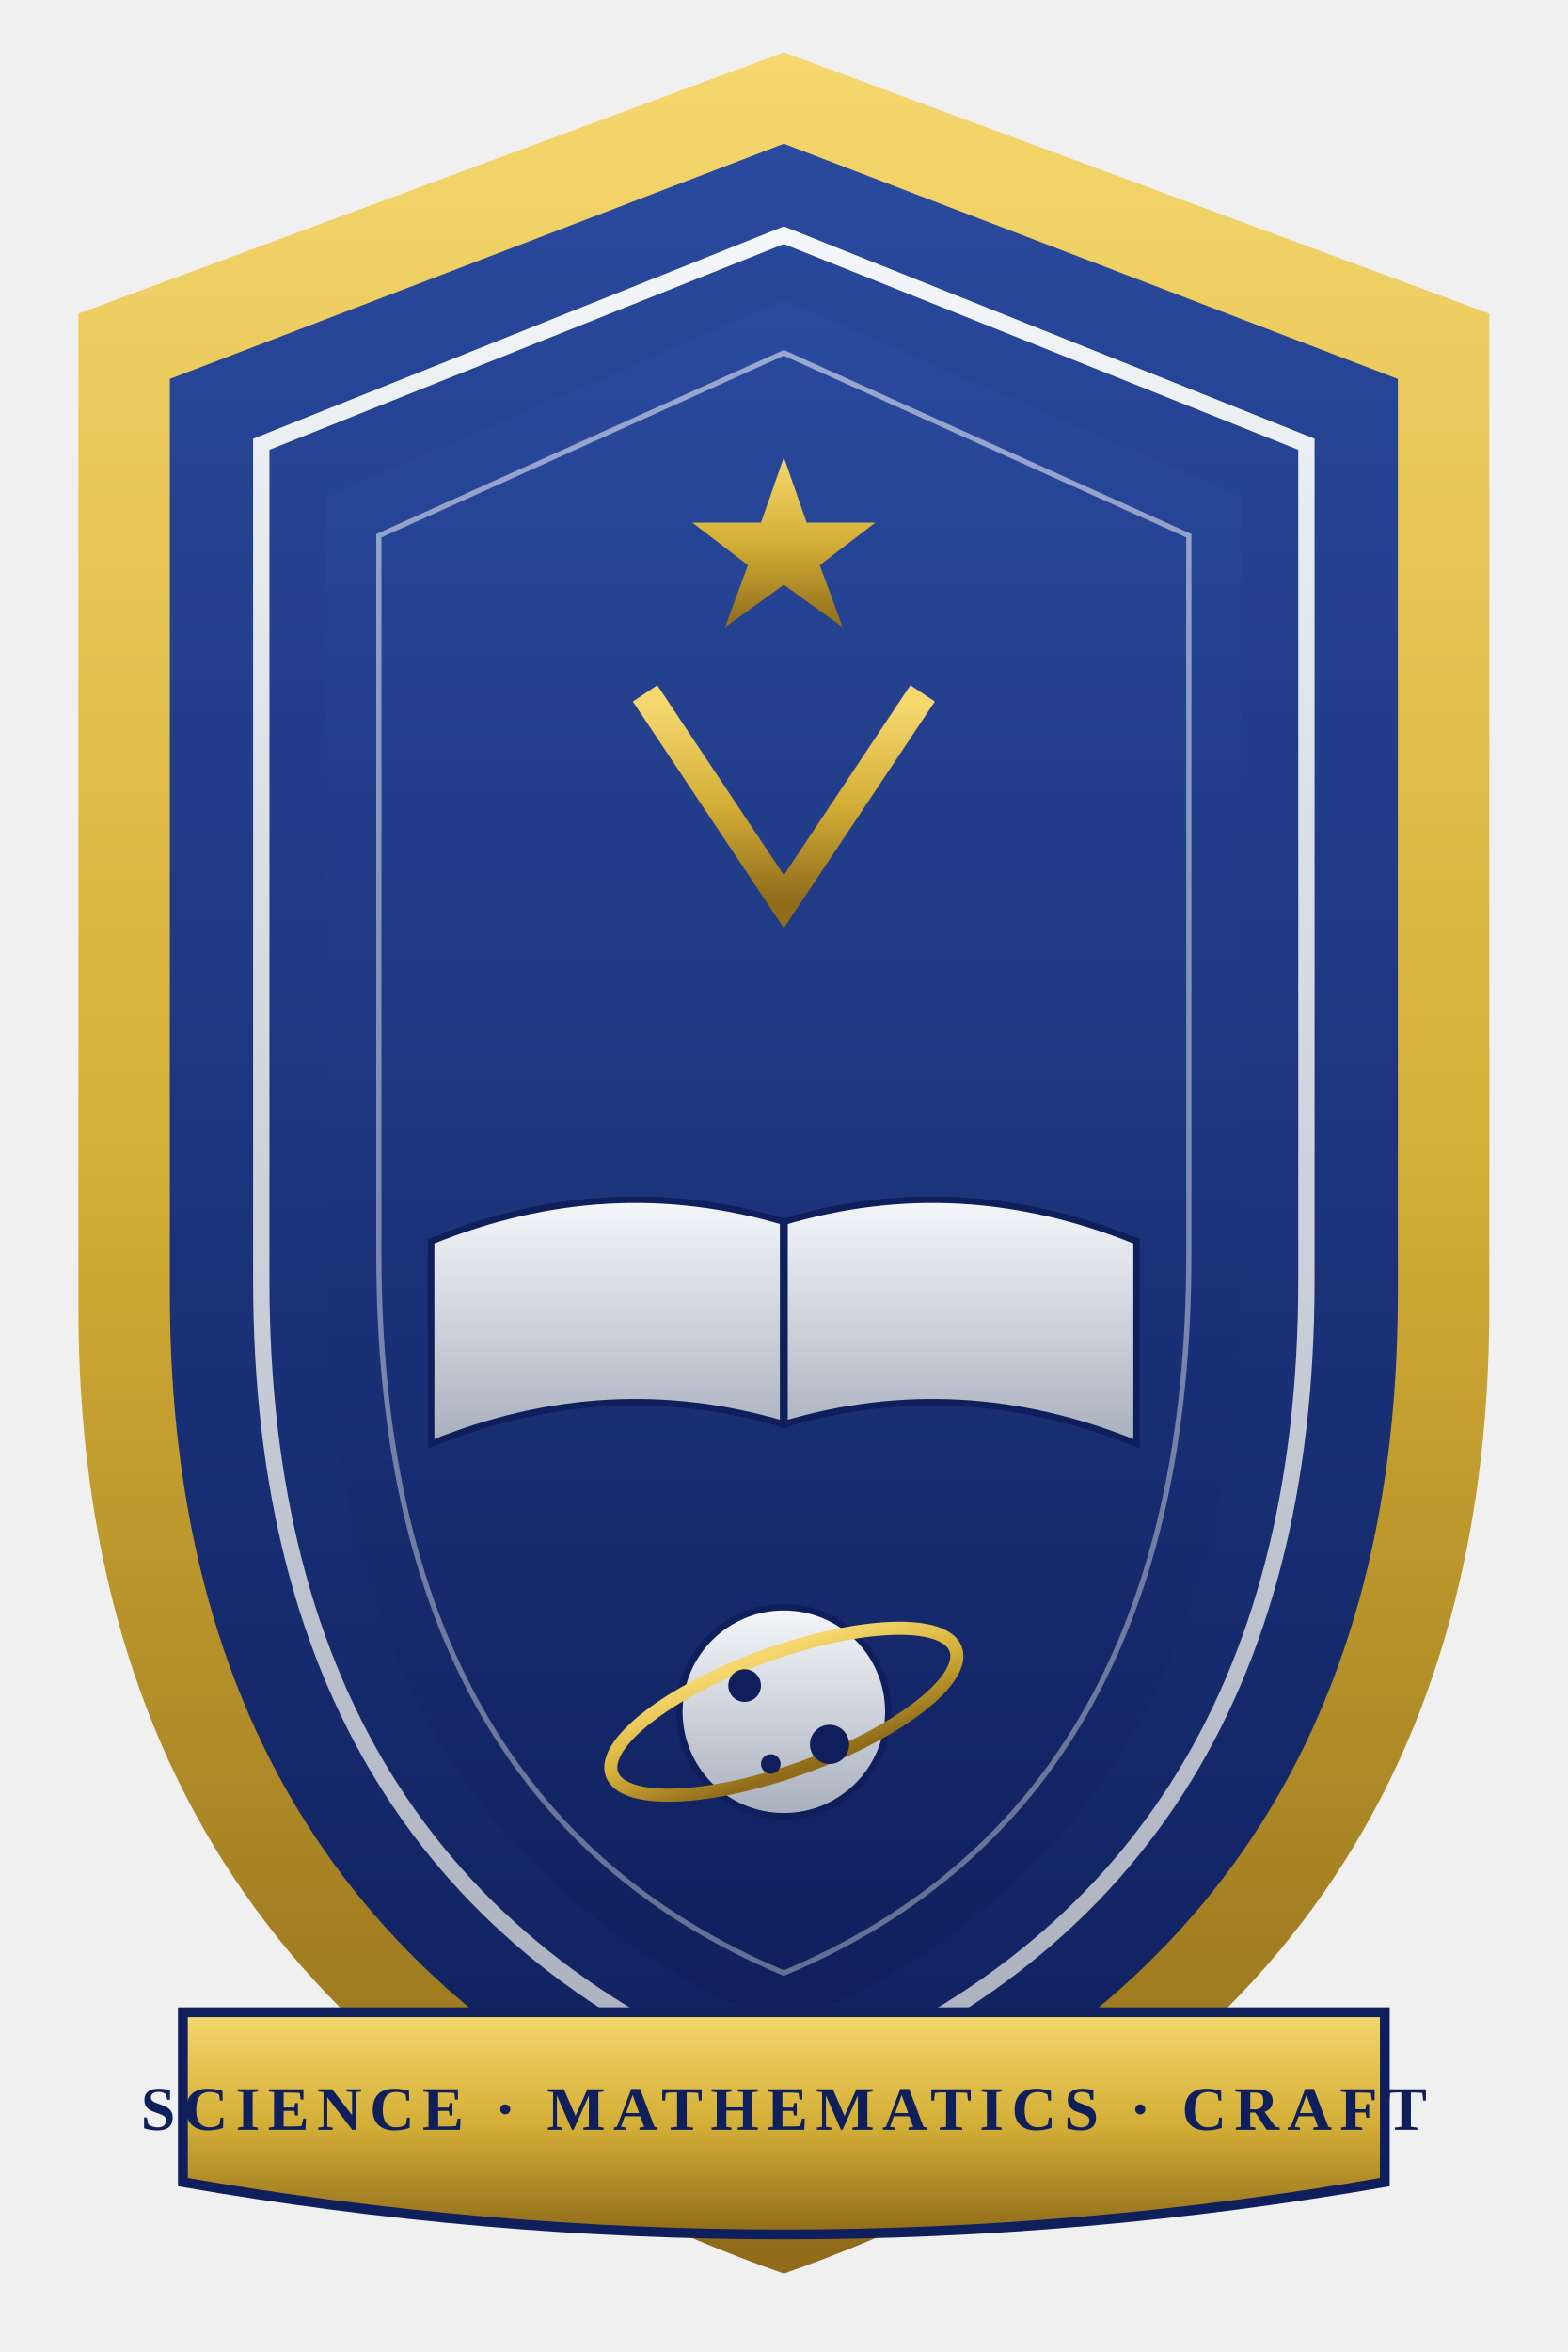
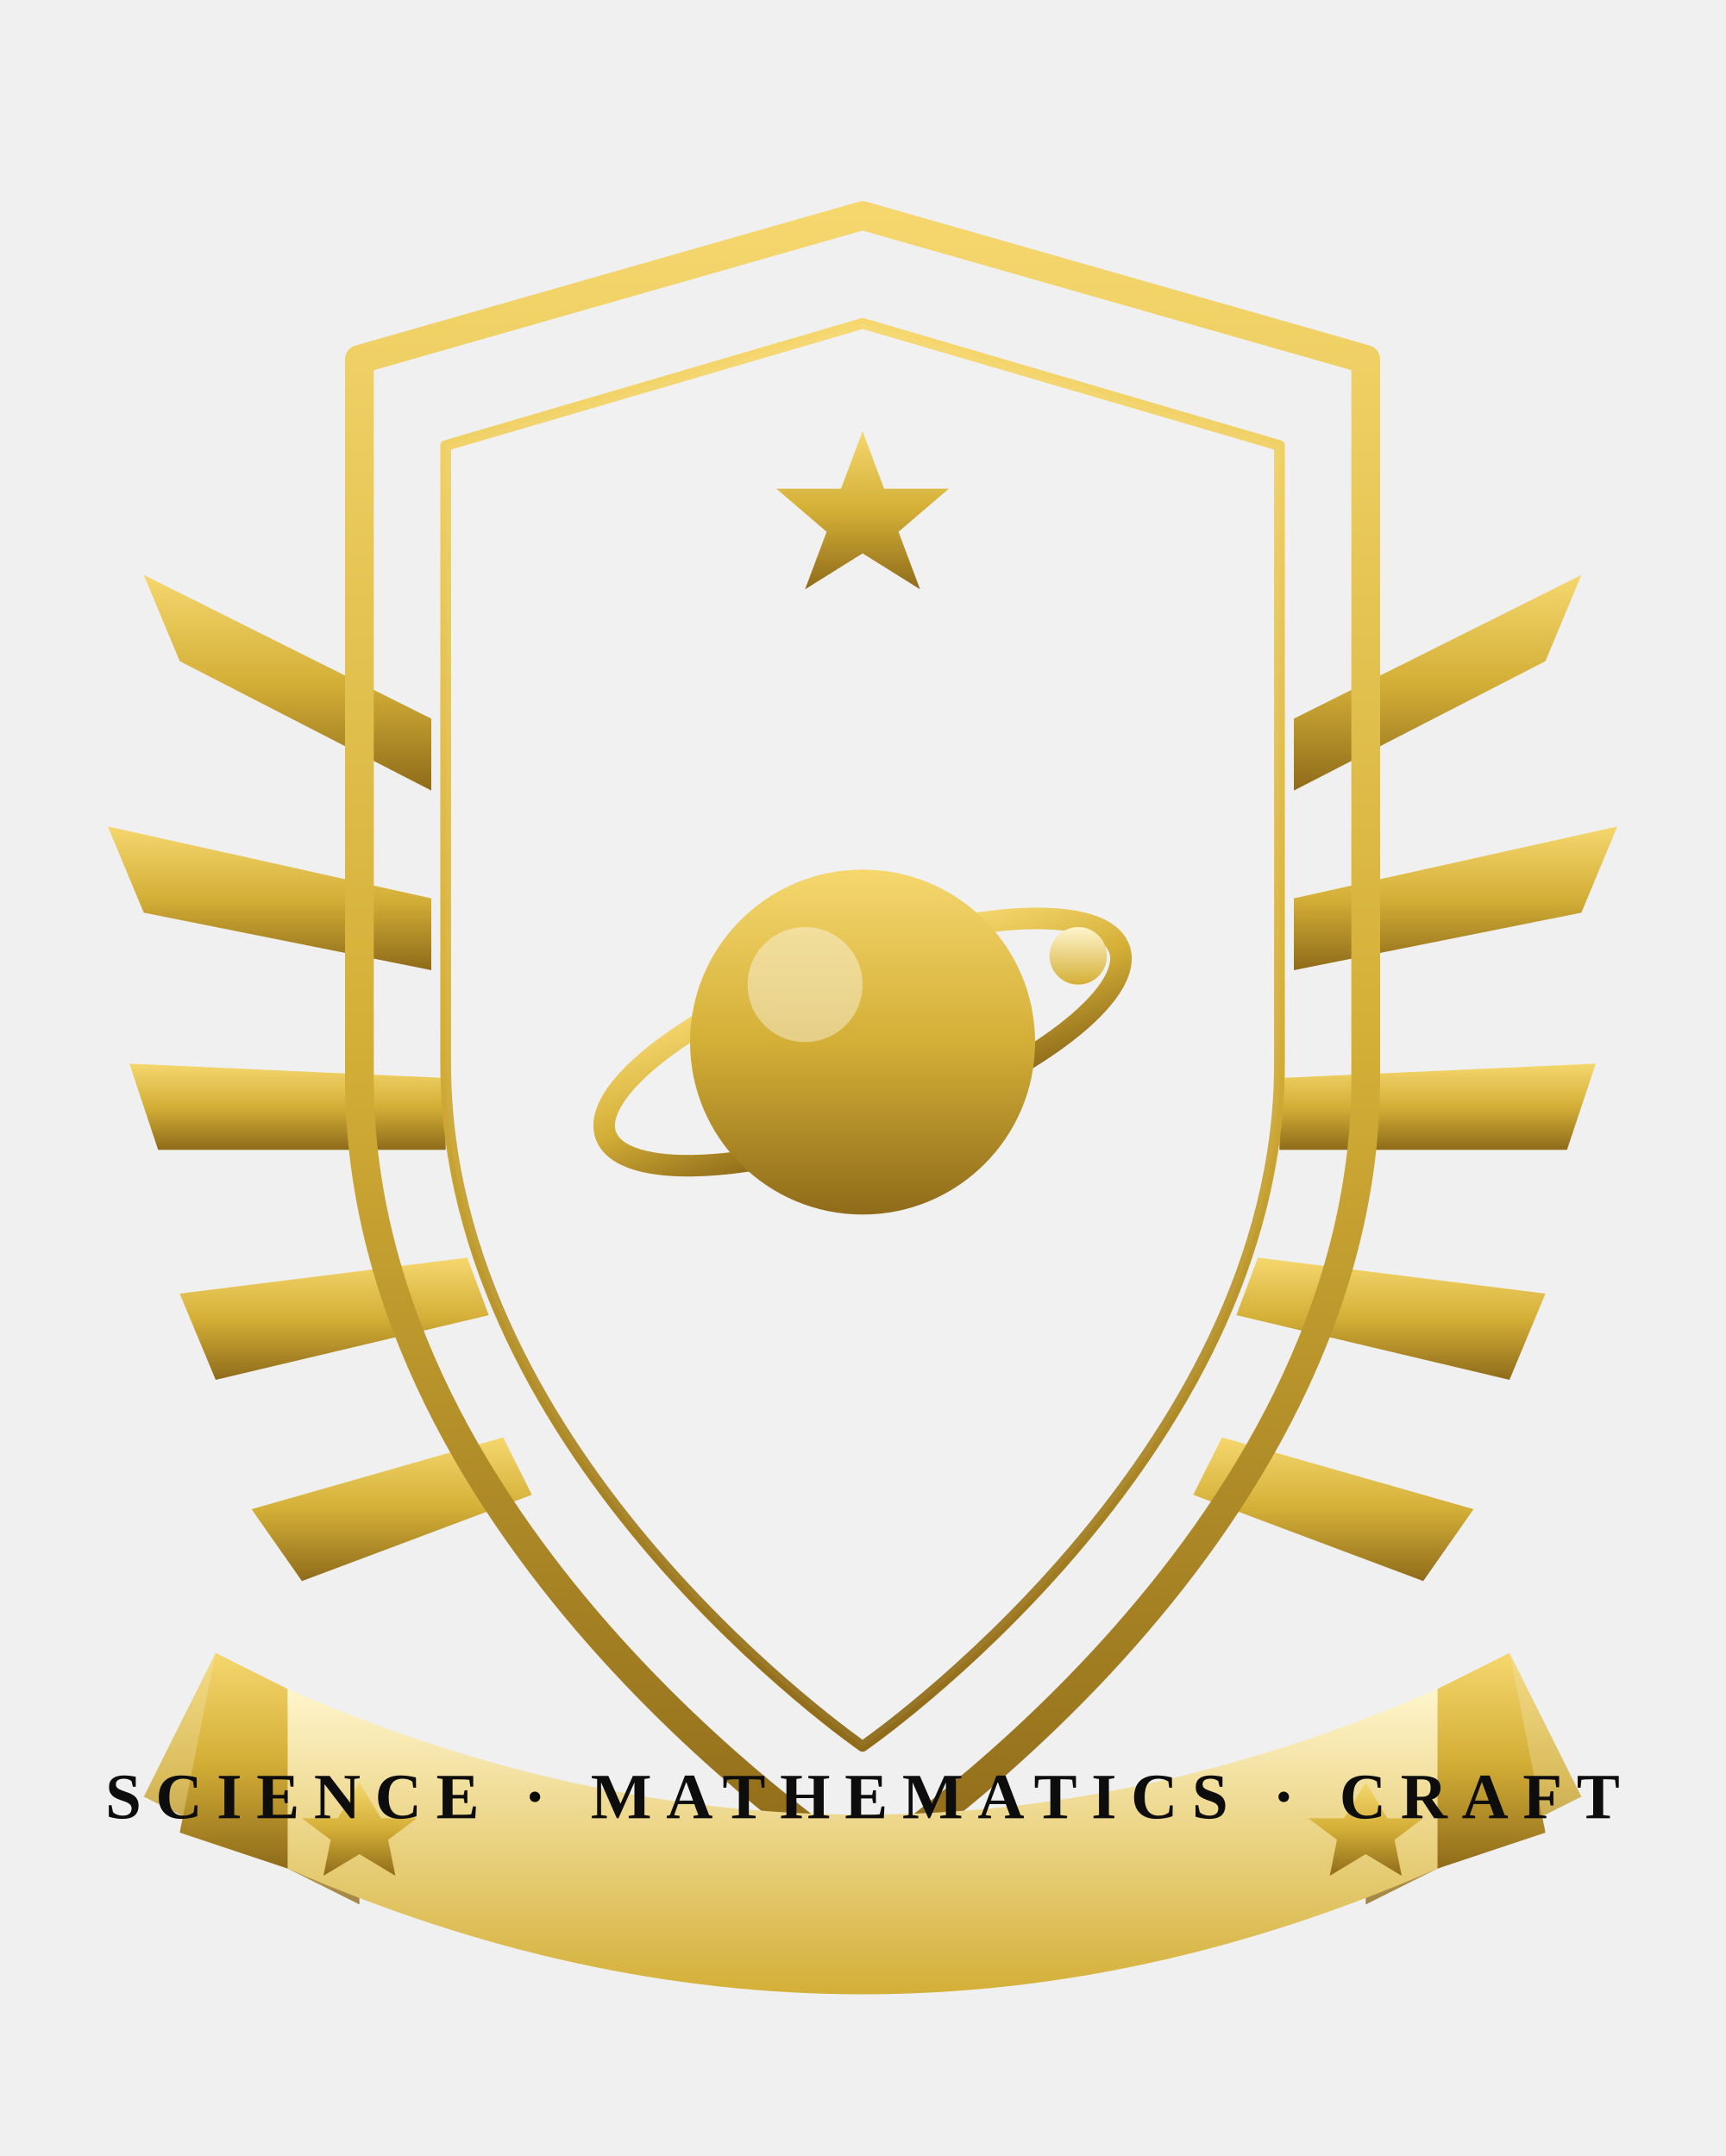
- <svg xmlns="http://www.w3.org/2000/svg" viewBox="0 0 240 360" aria-label="Institution Badge">
+ <svg xmlns="http://www.w3.org/2000/svg" viewBox="0 0 240 300" aria-label="Institution Emblem">
  <defs>
-     <linearGradient id="bdGold" x1="0" y1="0" x2="0" y2="1">
+     <linearGradient id="emblemGold" x1="0" y1="0" x2="0" y2="1">
      <stop offset="0" stop-color="#f5d76e" />
      <stop offset="0.5" stop-color="#d4af37" />
      <stop offset="1" stop-color="#8f6b1a" />
    </linearGradient>
-     <linearGradient id="bdRoyal" x1="0" y1="0" x2="0" y2="1">
-       <stop offset="0" stop-color="#2a4a9e" />
-       <stop offset="1" stop-color="#0f1f5c" />
+     <linearGradient id="emblemGoldLight" x1="0" y1="0" x2="0" y2="1">
+       <stop offset="0" stop-color="#fff5cc" />
+       <stop offset="1" stop-color="#d4af37" />
    </linearGradient>
-     <linearGradient id="bdSilver" x1="0" y1="0" x2="0" y2="1">
-       <stop offset="0" stop-color="#f4f6f9" />
-       <stop offset="1" stop-color="#a8b0bd" />
-     </linearGradient>
+     <g id="wing">
+       <path d="M 60 100 L 20 80 L 25 92 L 60 110 Z" fill="url(#emblemGold)" />
+       <path d="M 60 125 L 15 115 L 20 127 L 60 135 Z" fill="url(#emblemGold)" />
+       <path d="M 62 150 L 18 148 L 22 160 L 62 160 Z" fill="url(#emblemGold)" />
+       <path d="M 65 175 L 25 180 L 30 192 L 68 183 Z" fill="url(#emblemGold)" />
+       <path d="M 70 200 L 35 210 L 42 220 L 74 208 Z" fill="url(#emblemGold)" />
+     </g>
  </defs>
-   <path d="M 120 8 L 228 48 L 228 200 Q 228 310 120 348 Q 12 310 12 200 L 12 48 Z" fill="url(#bdGold)" />
-   <path d="M 120 22 L 214 58 L 214 198 Q 214 300 120 334 Q 26 300 26 198 L 26 58 Z" fill="url(#bdRoyal)" />
-   <path d="M 120 36 L 200 68 L 200 196 Q 200 290 120 320 Q 40 290 40 196 L 40 68 Z" fill="none" stroke="url(#bdSilver)" stroke-width="2.5" />
-   <path d="M 120 46 L 190 76 L 190 194 Q 190 282 120 310 Q 50 282 50 194 L 50 76 Z" fill="url(#bdRoyal)" />
-   <path d="M 120 54 L 182 82 L 182 192 Q 182 276 120 302 Q 58 276 58 192 L 58 82 Z" fill="none" stroke="url(#bdSilver)" stroke-width="0.8" opacity="0.55" />
-   <path d="M 120 70 L 123.5 80 L 134 80 L 125.5 86.5 L 129 96 L 120 89.5 L 111 96 L 114.5 86.5 L 106 80 L 116.5 80 Z" fill="url(#bdGold)" />
-   <path d="M 100 108 L 120 138 L 140 108" fill="none" stroke="url(#bdGold)" stroke-width="4.5" stroke-linecap="square" />
-   <path d="M 66 190 Q 93 179 120 187 L 120 218 Q 93 210 66 221 Z" fill="url(#bdSilver)" stroke="#0f1f5c" stroke-width="1" />
-   <path d="M 174 190 Q 147 179 120 187 L 120 218 Q 147 210 174 221 Z" fill="url(#bdSilver)" stroke="#0f1f5c" stroke-width="1" />
-   <line x1="120" y1="187" x2="120" y2="218" stroke="#0f1f5c" stroke-width="1.2" />
-   <g transform="translate(120, 262)">
-     <circle cx="0" cy="0" r="16" fill="url(#bdSilver)" stroke="#0f1f5c" stroke-width="1" />
-     <ellipse cx="0" cy="0" rx="28" ry="9" fill="none" stroke="url(#bdGold)" stroke-width="2" transform="rotate(-20)" />
-     <circle cx="-6" cy="-4" r="2.5" fill="#0f1f5c" />
-     <circle cx="7" cy="5" r="3" fill="#0f1f5c" />
-     <circle cx="-2" cy="8" r="1.5" fill="#0f1f5c" />
+   <use href="#wing" x="0" y="0" />
+   <use href="#wing" transform="translate(240, 0) scale(-1, 1)" />
+   <path d="M 120 30 L 190 50 L 190 150 C 190 215 120 260 120 260 C 120 260 50 215 50 150 L 50 50 Z" fill="none" stroke="url(#emblemGold)" stroke-width="4" stroke-linejoin="round" />
+   <path d="M 120 45 L 178 62 L 178 148 C 178 203 120 243 120 243 C 120 243 62 203 62 148 L 62 62 Z" fill="none" stroke="url(#emblemGold)" stroke-width="1.5" stroke-linejoin="round" />
+   <path d="M 120 45 L 178 62 L 178 148 C 178 203 120 243 120 243 C 120 243 62 203 62 148 L 62 62 Z" fill="#fff" opacity="0.05" />
+   <path d="M 120 60 L 123 68 L 132 68 L 125 74 L 128 82 L 120 77 L 112 82 L 115 74 L 108 68 L 117 68 Z" fill="url(#emblemGold)" />
+   <g transform="translate(120, 145)">
+     <ellipse cx="0" cy="0" rx="38" ry="12" fill="none" stroke="url(#emblemGold)" stroke-width="3" transform="rotate(-20)" />
+     <circle cx="0" cy="0" r="24" fill="url(#emblemGold)" />
+     <circle cx="-8" cy="-8" r="8" fill="#fff" opacity="0.4" />
+     <circle cx="30" cy="-12" r="4" fill="url(#emblemGoldLight)" />
  </g>
-   <path d="M 28 308 L 212 308 L 212 334 Q 120 350 28 334 Z" fill="url(#bdGold)" stroke="#0f1f5c" stroke-width="1.5" />
-   <text x="120" y="326" text-anchor="middle" font-family="'Times New Roman',serif" font-size="9.5" font-weight="700" fill="#0f1f5c" letter-spacing="1.2">SCIENCE · MATHEMATICS · CRAFT</text>
+   <path d="M 30 230 L 50 245 L 50 265 L 20 250 Z" fill="url(#emblemGold)" opacity="0.8" />
+   <path d="M 210 230 L 190 245 L 190 265 L 220 250 Z" fill="url(#emblemGold)" opacity="0.8" />
+   <path d="M 40 235 Q 120 270 200 235 L 200 260 Q 120 295 40 260 Z" fill="url(#emblemGoldLight)" />
+   <path d="M 30 230 L 40 235 L 40 260 L 25 255 Z" fill="url(#emblemGold)" />
+   <path d="M 210 230 L 200 235 L 200 260 L 215 255 Z" fill="url(#emblemGold)" />
+   <path d="M 50 248 L 53 253 L 58 253 L 54 256 L 55 261 L 50 258 L 45 261 L 46 256 L 42 253 L 47 253 Z" fill="url(#emblemGold)" />
+   <path d="M 190 248 L 193 253 L 198 253 L 194 256 L 195 261 L 190 258 L 185 261 L 186 256 L 182 253 L 187 253 Z" fill="url(#emblemGold)" />
+   <text x="120" y="253" text-anchor="middle" font-family="'Times New Roman', serif" font-size="9" font-weight="700" fill="#0d0d0d" letter-spacing="2">SCIENCE · MATHEMATICS · CRAFT</text>
</svg>
